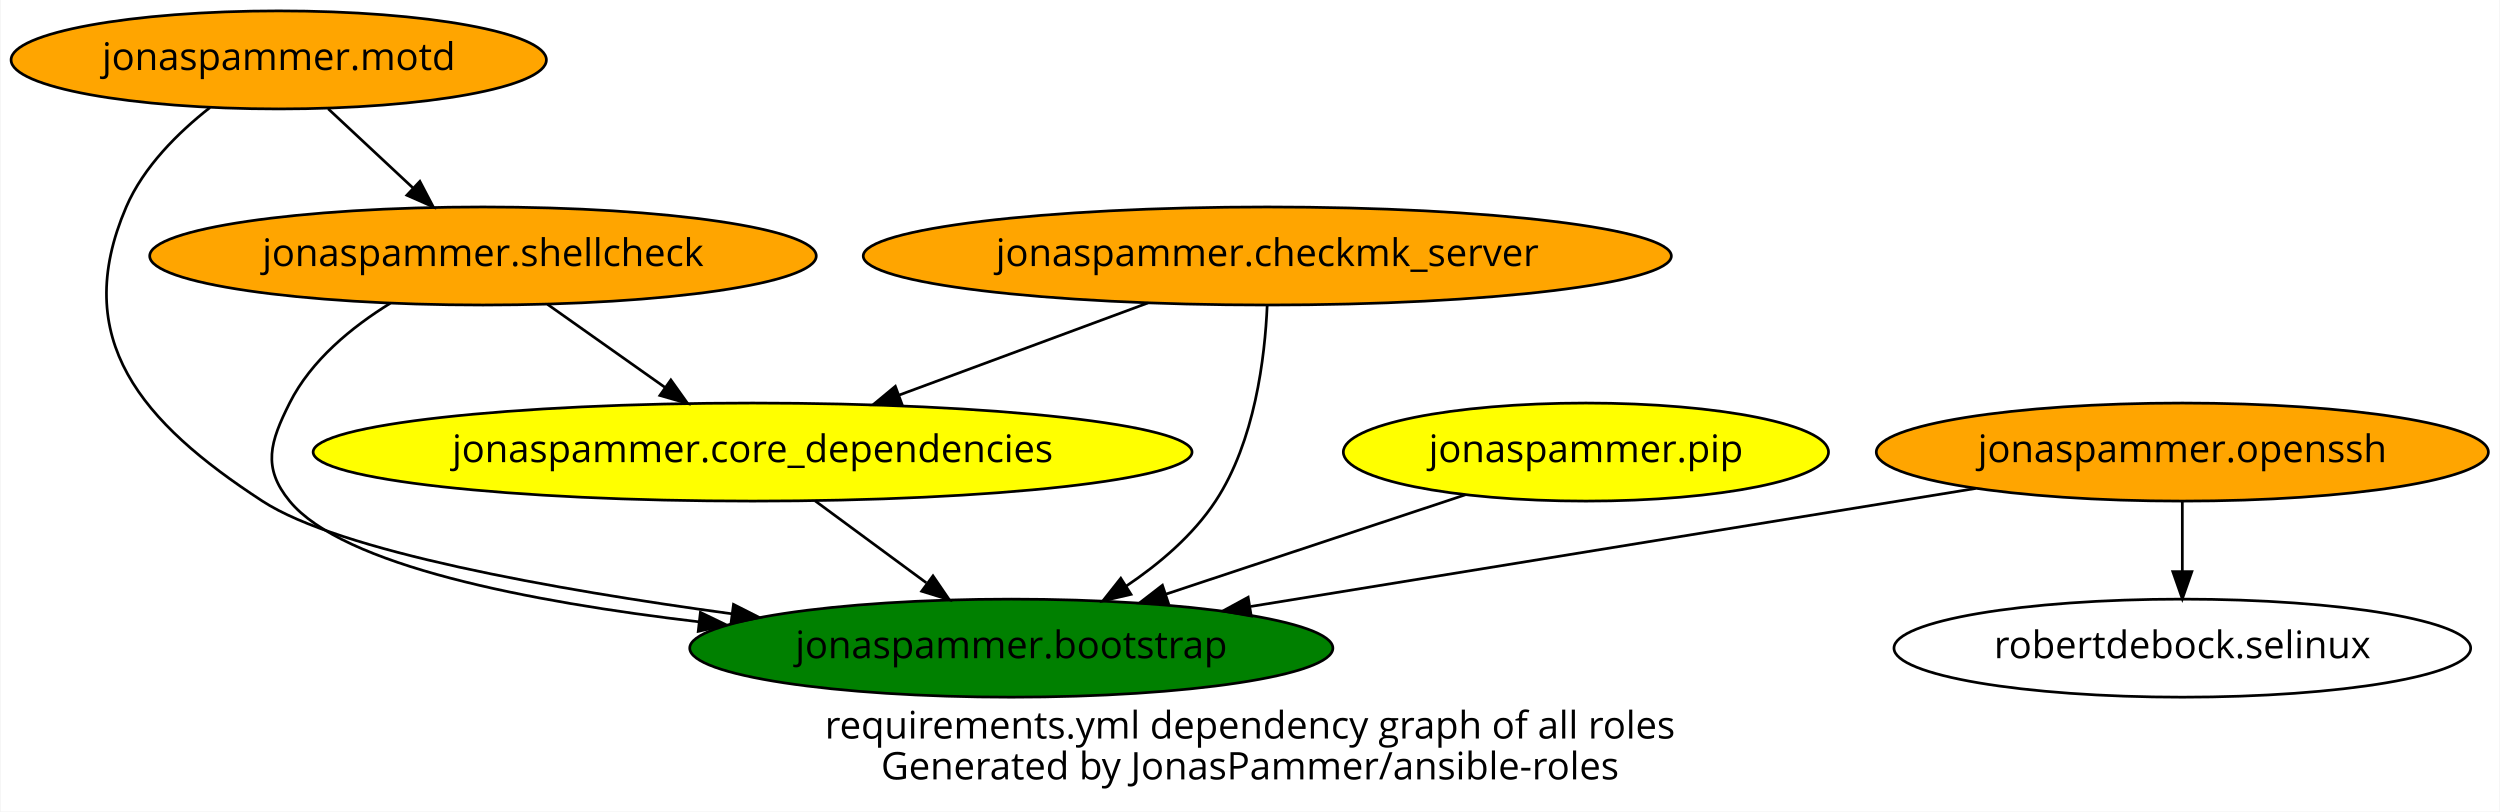
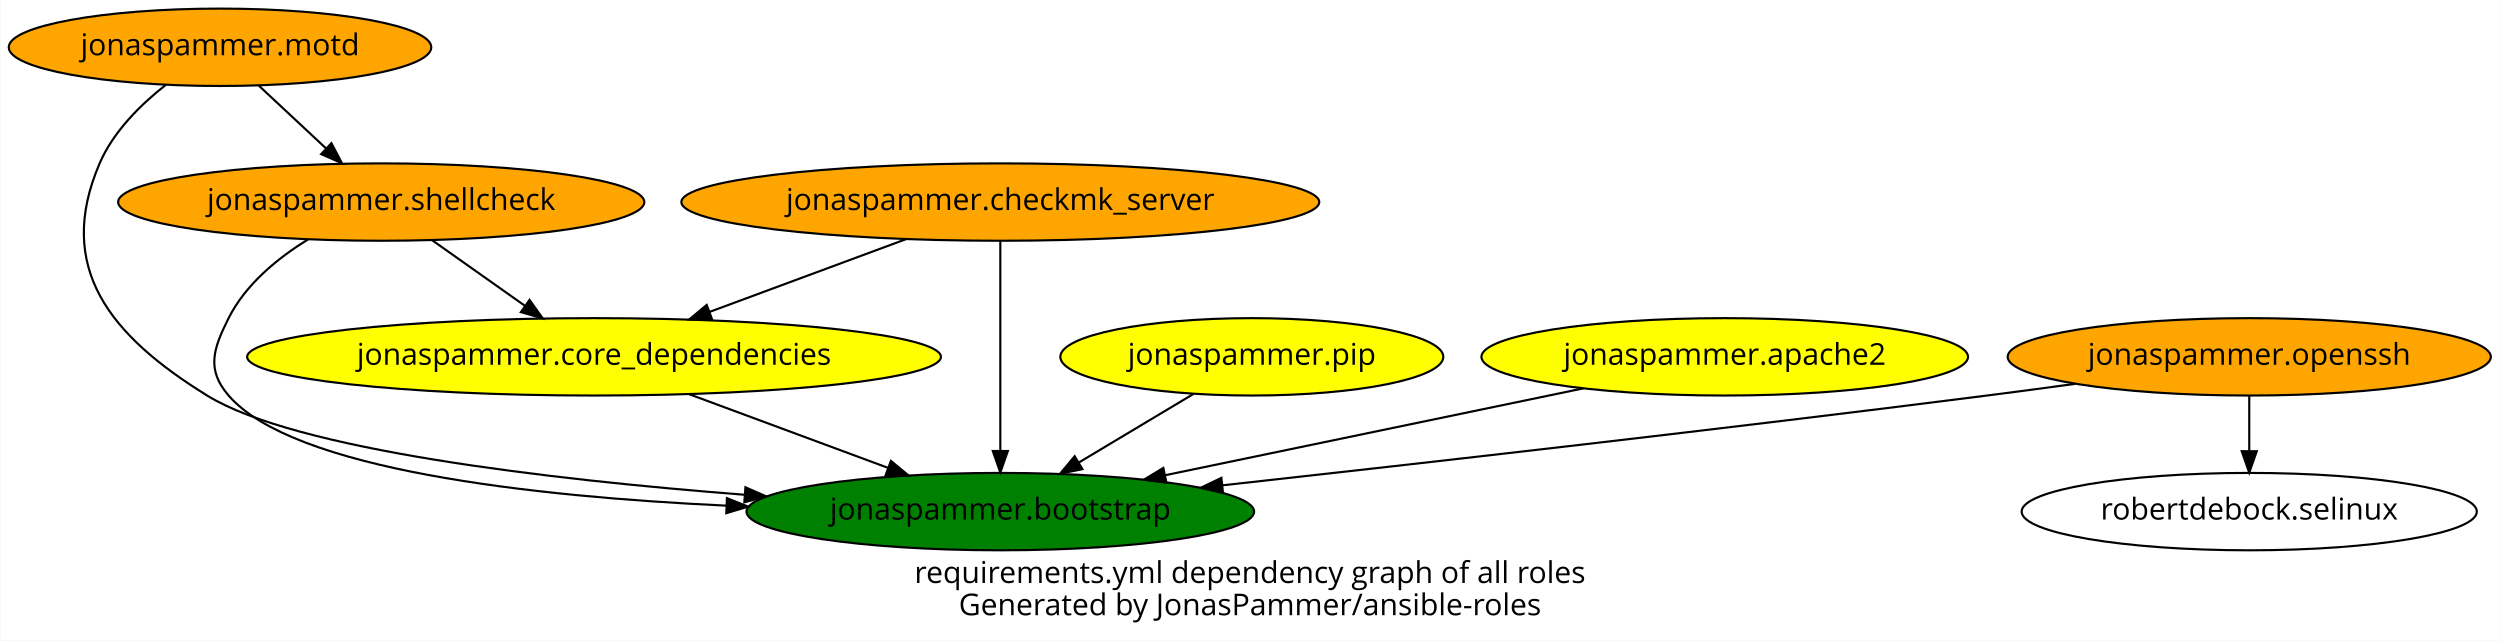
- <svg xmlns="http://www.w3.org/2000/svg" width="918pt" height="298pt" viewBox="0.00 0.00 917.58 298.00">
+ <svg xmlns="http://www.w3.org/2000/svg" width="1163pt" height="298pt" viewBox="0.00 0.00 1162.58 298.00">
  <g id="graph0" class="graph" transform="scale(1 1) rotate(0) translate(4 294)">
-     <polygon fill="white" stroke="transparent" points="-4,4 -4,-294 913.58,-294 913.58,4 -4,4" />
-     <text text-anchor="middle" x="454.79" y="-22.8" font-family="Open Sans" font-size="14.00">requirements.yml dependency graph of all roles </text>
-     <text text-anchor="middle" x="454.79" y="-7.8" font-family="Open Sans" font-size="14.00"> Generated by JonasPammer/ansible-roles</text>
+     <polygon fill="white" stroke="transparent" points="-4,4 -4,-294 1158.58,-294 1158.58,4 -4,4" />
+     <text text-anchor="middle" x="577.29" y="-22.8" font-family="Open Sans" font-size="14.00">requirements.yml dependency graph of all roles </text>
+     <text text-anchor="middle" x="577.29" y="-7.8" font-family="Open Sans" font-size="14.00"> Generated by JonasPammer/ansible-roles</text>
    <g id="node1" class="node">
-       <ellipse fill="green" stroke="black" cx="367.14" cy="-56" rx="118.08" ry="18" />
-       <text text-anchor="middle" x="367.14" y="-52.3" font-family="Open Sans" font-size="14.00">jonaspammer.bootstrap</text>
+       <ellipse fill="green" stroke="black" cx="461.14" cy="-56" rx="118.08" ry="18" />
+       <text text-anchor="middle" x="461.14" y="-52.3" font-family="Open Sans" font-size="14.00">jonaspammer.bootstrap</text>
    </g>
    <g id="node2" class="node">
      <ellipse fill="yellow" stroke="black" cx="272.14" cy="-128" rx="161.37" ry="18" />
      <text text-anchor="middle" x="272.14" y="-124.3" font-family="Open Sans" font-size="14.00">jonaspammer.core_dependencies</text>
    </g>
    <g id="edge1" class="edge">
-       <path fill="none" stroke="black" d="M295.14,-110.05C307.39,-101.03 322.64,-89.79 335.94,-79.99" />
-       <polygon fill="black" stroke="black" points="338.38,-82.54 344.36,-73.79 334.23,-76.9 338.38,-82.54" />
+       <path fill="none" stroke="black" d="M316.45,-110.59C344.1,-100.35 379.81,-87.12 408.84,-76.37" />
+       <polygon fill="black" stroke="black" points="410.25,-79.58 418.41,-72.83 407.81,-73.02 410.25,-79.58" />
    </g>
    <g id="node3" class="node">
      <ellipse fill="orange" stroke="black" cx="98.14" cy="-272" rx="98.28" ry="18" />
      <text text-anchor="middle" x="98.14" y="-268.3" font-family="Open Sans" font-size="14.00">jonaspammer.motd</text>
    </g>
    <g id="edge2" class="edge">
-       <path fill="none" stroke="black" d="M72.9,-254.51C61.19,-245.32 48.49,-232.75 42.14,-218 21.23,-169.41 47.81,-138.86 92.14,-110 120.39,-91.61 198.69,-77.6 264.55,-68.61" />
-       <polygon fill="black" stroke="black" points="265.13,-72.06 274.58,-67.27 264.21,-65.12 265.13,-72.06" />
+       <path fill="none" stroke="black" d="M72.9,-254.51C61.19,-245.32 48.49,-232.75 42.14,-218 21.23,-169.41 47.14,-137.79 92.14,-110 133.01,-84.76 250.54,-70.97 342.1,-63.84" />
+       <polygon fill="black" stroke="black" points="342.57,-67.31 352.28,-63.07 342.04,-60.33 342.57,-67.31" />
    </g>
    <g id="node6" class="node">
      <ellipse fill="orange" stroke="black" cx="173.14" cy="-200" rx="122.38" ry="18" />
      <text text-anchor="middle" x="173.14" y="-196.3" font-family="Open Sans" font-size="14.00">jonaspammer.shellcheck</text>
    </g>
    <g id="edge3" class="edge">
      <path fill="none" stroke="black" d="M116.3,-254.05C125.62,-245.35 137.15,-234.59 147.38,-225.04" />
      <polygon fill="black" stroke="black" points="149.97,-227.41 154.89,-218.03 145.19,-222.3 149.97,-227.41" />
    </g>
    <g id="node4" class="node">
-       <ellipse fill="orange" stroke="black" cx="797.14" cy="-128" rx="112.38" ry="18" />
-       <text text-anchor="middle" x="797.14" y="-124.3" font-family="Open Sans" font-size="14.00">jonaspammer.openssh</text>
+       <ellipse fill="orange" stroke="black" cx="1042.14" cy="-128" rx="112.38" ry="18" />
+       <text text-anchor="middle" x="1042.14" y="-124.3" font-family="Open Sans" font-size="14.00">jonaspammer.openssh</text>
    </g>
    <g id="edge4" class="edge">
-       <path fill="none" stroke="black" d="M721.26,-114.65C646.84,-102.53 533.46,-84.08 455.14,-71.32" />
-       <polygon fill="black" stroke="black" points="455.24,-67.8 444.81,-69.64 454.11,-74.7 455.24,-67.8" />
+       <path fill="none" stroke="black" d="M961.13,-115.44C947.46,-113.57 933.4,-111.69 920.14,-110 798.07,-94.45 657.47,-78.5 564.39,-68.22" />
+       <polygon fill="black" stroke="black" points="564.73,-64.74 554.4,-67.12 563.96,-71.69 564.73,-64.74" />
    </g>
-     <g id="node8" class="node">
-       <ellipse fill="none" stroke="black" cx="797.14" cy="-56" rx="105.88" ry="18" />
-       <text text-anchor="middle" x="797.14" y="-52.3" font-family="Open Sans" font-size="14.00">robertdebock.selinux</text>
+     <g id="node9" class="node">
+       <ellipse fill="none" stroke="black" cx="1042.14" cy="-56" rx="105.88" ry="18" />
+       <text text-anchor="middle" x="1042.14" y="-52.3" font-family="Open Sans" font-size="14.00">robertdebock.selinux</text>
    </g>
    <g id="edge5" class="edge">
-       <path fill="none" stroke="black" d="M797.14,-109.7C797.14,-101.98 797.14,-92.71 797.14,-84.11" />
-       <polygon fill="black" stroke="black" points="800.64,-84.1 797.14,-74.1 793.64,-84.1 800.64,-84.1" />
+       <path fill="none" stroke="black" d="M1042.14,-109.7C1042.14,-101.98 1042.14,-92.71 1042.14,-84.11" />
+       <polygon fill="black" stroke="black" points="1045.64,-84.1 1042.14,-74.1 1038.64,-84.1 1045.64,-84.1" />
    </g>
    <g id="node5" class="node">
      <ellipse fill="yellow" stroke="black" cx="578.14" cy="-128" rx="89.08" ry="18" />
      <text text-anchor="middle" x="578.14" y="-124.3" font-family="Open Sans" font-size="14.00">jonaspammer.pip</text>
    </g>
    <g id="edge6" class="edge">
-       <path fill="none" stroke="black" d="M533.91,-112.33C501.88,-101.7 458.31,-87.25 423.74,-75.78" />
-       <polygon fill="black" stroke="black" points="424.84,-72.45 414.25,-72.63 422.63,-79.1 424.84,-72.45" />
+       <path fill="none" stroke="black" d="M551.01,-110.76C535.14,-101.27 514.9,-89.17 497.65,-78.84" />
+       <polygon fill="black" stroke="black" points="499.32,-75.76 488.94,-73.63 495.73,-81.77 499.32,-75.76" />
    </g>
    <g id="edge7" class="edge">
-       <path fill="none" stroke="black" d="M139.1,-182.64C124.94,-173.9 110,-161.68 102.14,-146 94.97,-131.7 92,-122.37 102.14,-110 121.55,-86.32 190.05,-73.01 252.54,-65.65" />
-       <polygon fill="black" stroke="black" points="252.97,-69.13 262.51,-64.52 252.18,-62.17 252.97,-69.13" />
+       <path fill="none" stroke="black" d="M139.1,-182.64C124.94,-173.9 110,-161.68 102.14,-146 94.97,-131.7 91.69,-122.11 102.14,-110 131.95,-75.47 242.92,-63.04 333.69,-58.77" />
+       <polygon fill="black" stroke="black" points="333.97,-62.26 343.81,-58.32 333.66,-55.26 333.97,-62.26" />
    </g>
    <g id="edge8" class="edge">
      <path fill="none" stroke="black" d="M196.85,-182.23C209.74,-173.12 225.86,-161.72 239.87,-151.82" />
      <polygon fill="black" stroke="black" points="242.13,-154.5 248.28,-145.87 238.09,-148.79 242.13,-154.5" />
    </g>
    <g id="node7" class="node">
      <ellipse fill="orange" stroke="black" cx="461.14" cy="-200" rx="148.37" ry="18" />
      <text text-anchor="middle" x="461.14" y="-196.3" font-family="Open Sans" font-size="14.00">jonaspammer.checkmk_server</text>
    </g>
    <g id="edge9" class="edge">
-       <path fill="none" stroke="black" d="M461.1,-181.85C460.28,-162.82 456.58,-131.9 442.14,-110 433.87,-97.45 421.52,-86.96 409.22,-78.71" />
-       <polygon fill="black" stroke="black" points="411.09,-75.75 400.76,-73.36 407.34,-81.67 411.09,-75.75" />
+       <path fill="none" stroke="black" d="M461.14,-181.87C461.14,-157.67 461.14,-113.21 461.14,-84.39" />
+       <polygon fill="black" stroke="black" points="464.64,-84.19 461.14,-74.19 457.64,-84.19 464.64,-84.19" />
    </g>
    <g id="edge10" class="edge">
      <path fill="none" stroke="black" d="M417.31,-182.76C390.07,-172.68 354.86,-159.64 325.94,-148.93" />
      <polygon fill="black" stroke="black" points="326.99,-145.58 316.39,-145.39 324.56,-152.15 326.99,-145.58" />
    </g>
+     <g id="node8" class="node">
+       <ellipse fill="yellow" stroke="black" cx="798.14" cy="-128" rx="113.18" ry="18" />
+       <text text-anchor="middle" x="798.14" y="-124.3" font-family="Open Sans" font-size="14.00">jonaspammer.apache2</text>
+     </g>
+     <g id="edge11" class="edge">
+       <path fill="none" stroke="black" d="M732.36,-113.34C676.59,-101.75 596.54,-85.13 537.86,-72.94" />
+       <polygon fill="black" stroke="black" points="538.41,-69.47 527.9,-70.87 536.98,-76.33 538.41,-69.47" />
+     </g>
  </g>
</svg>
